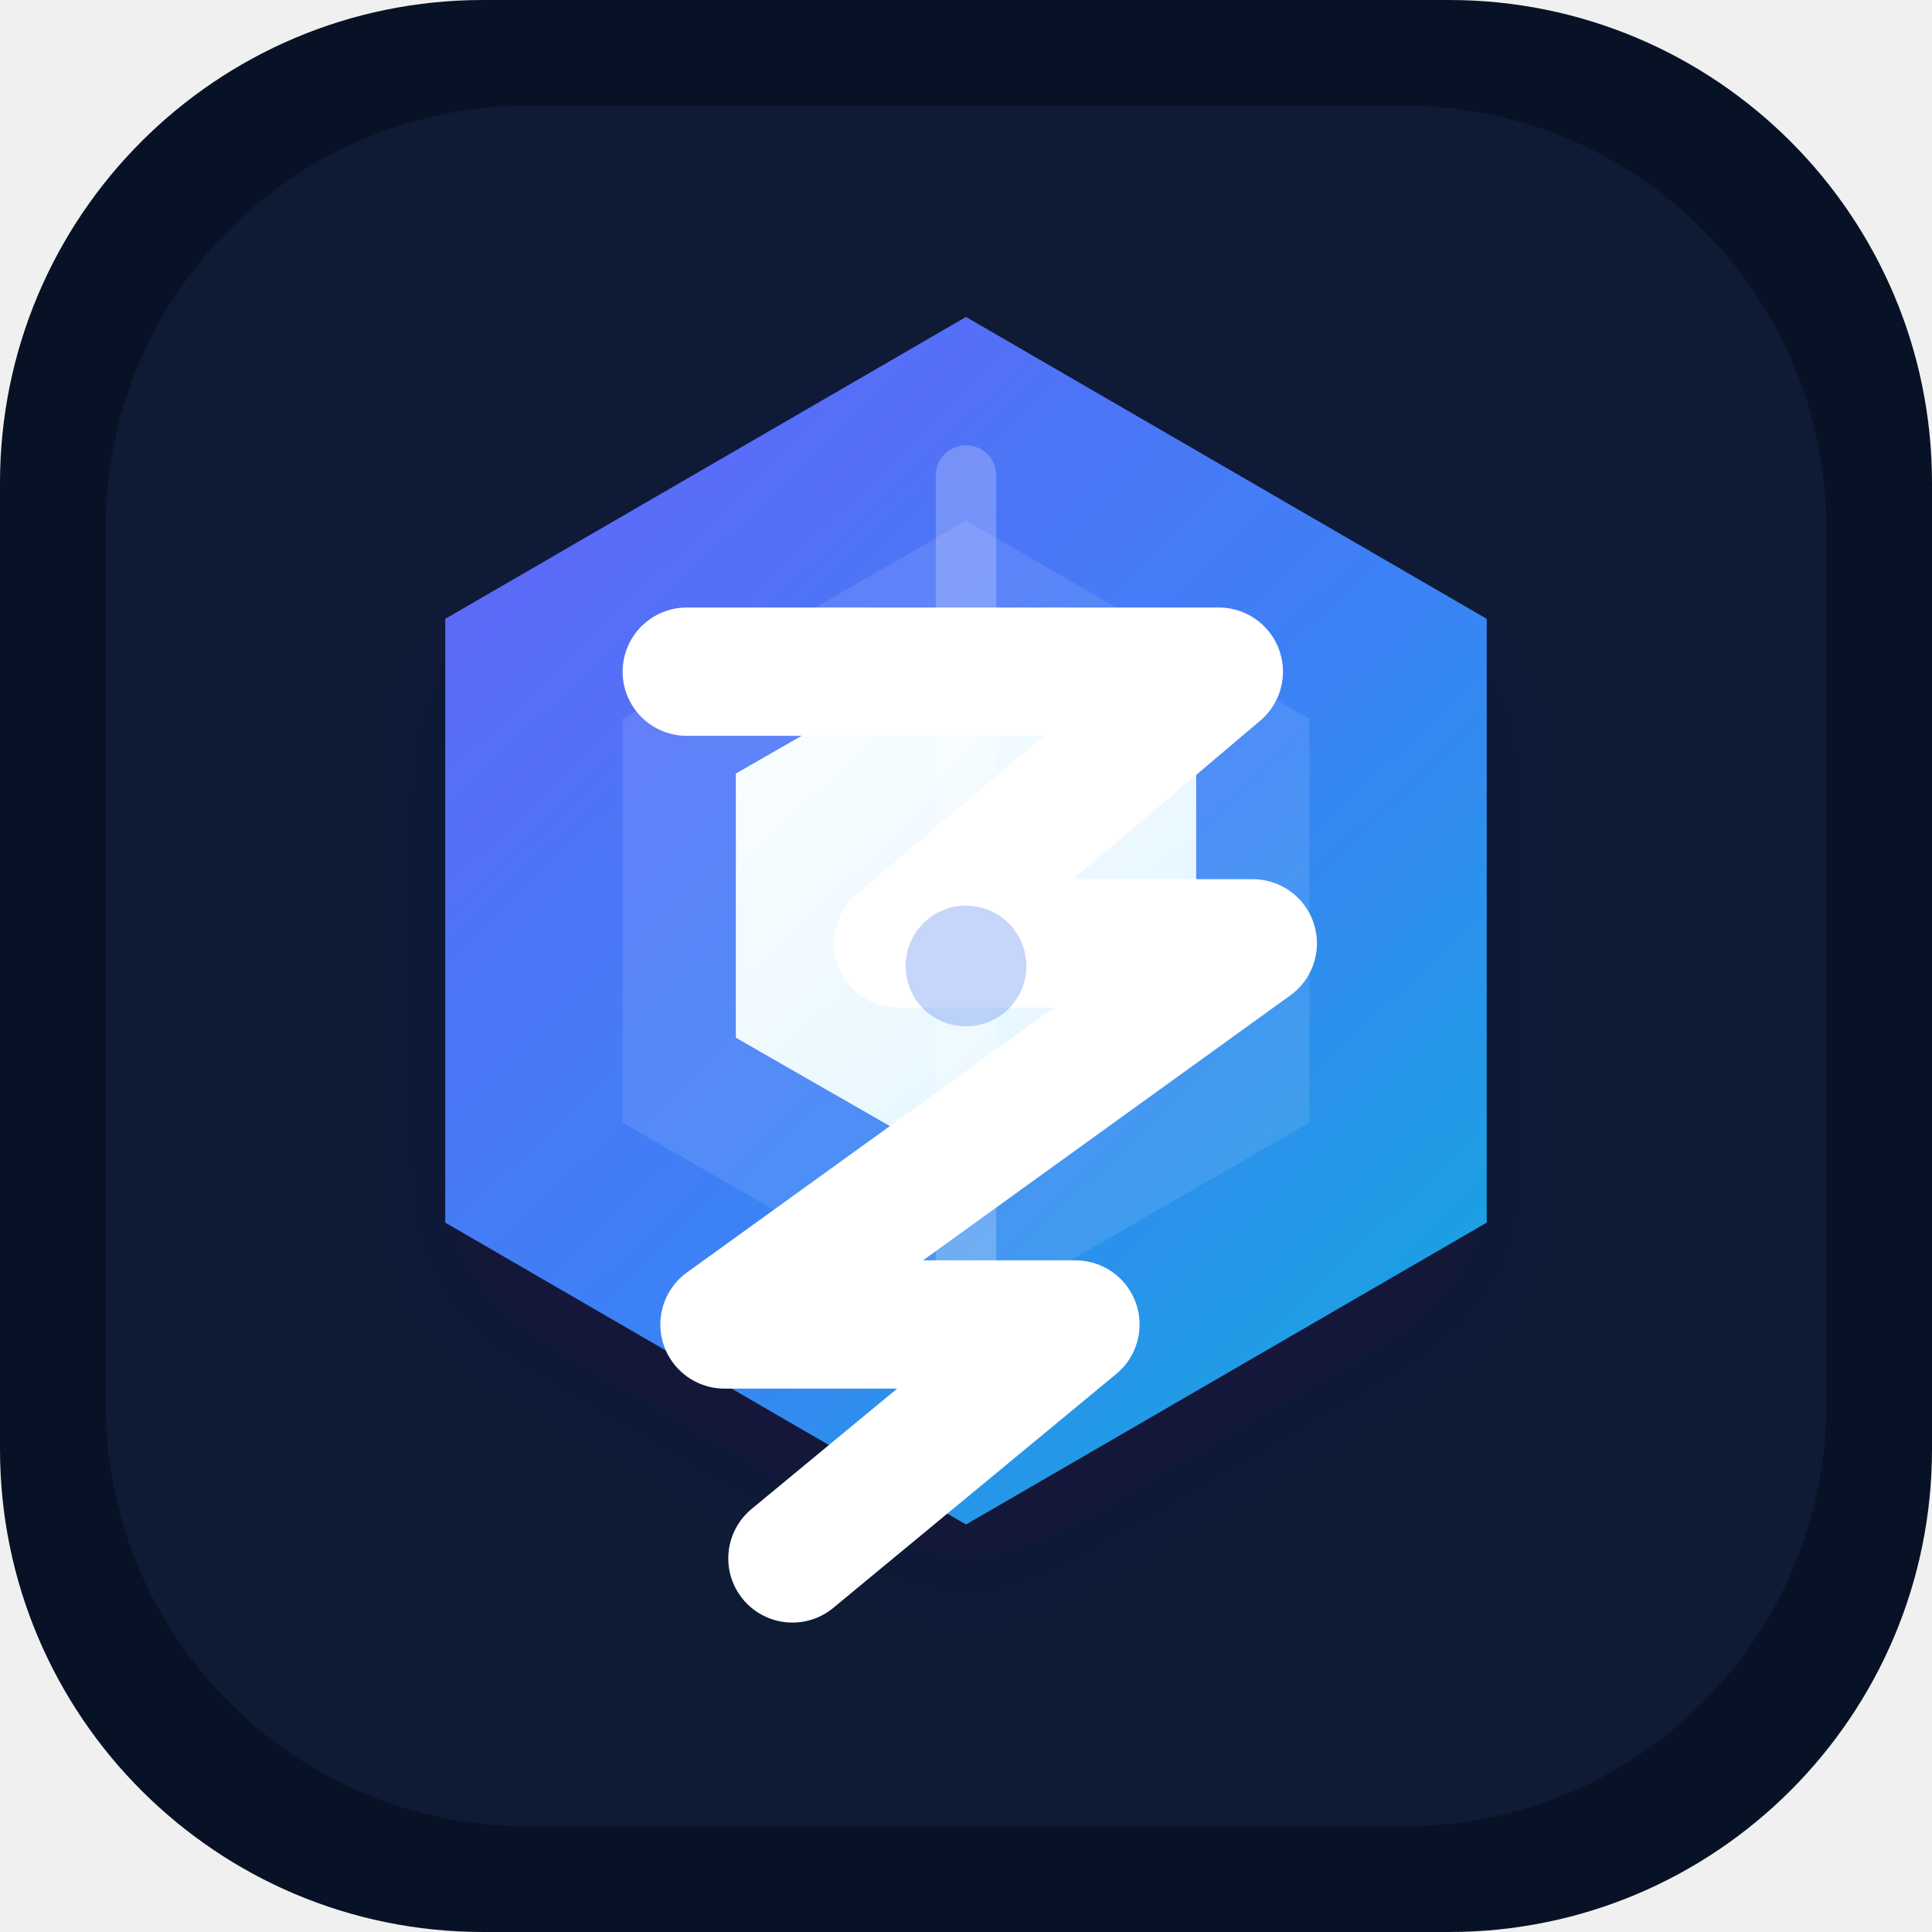
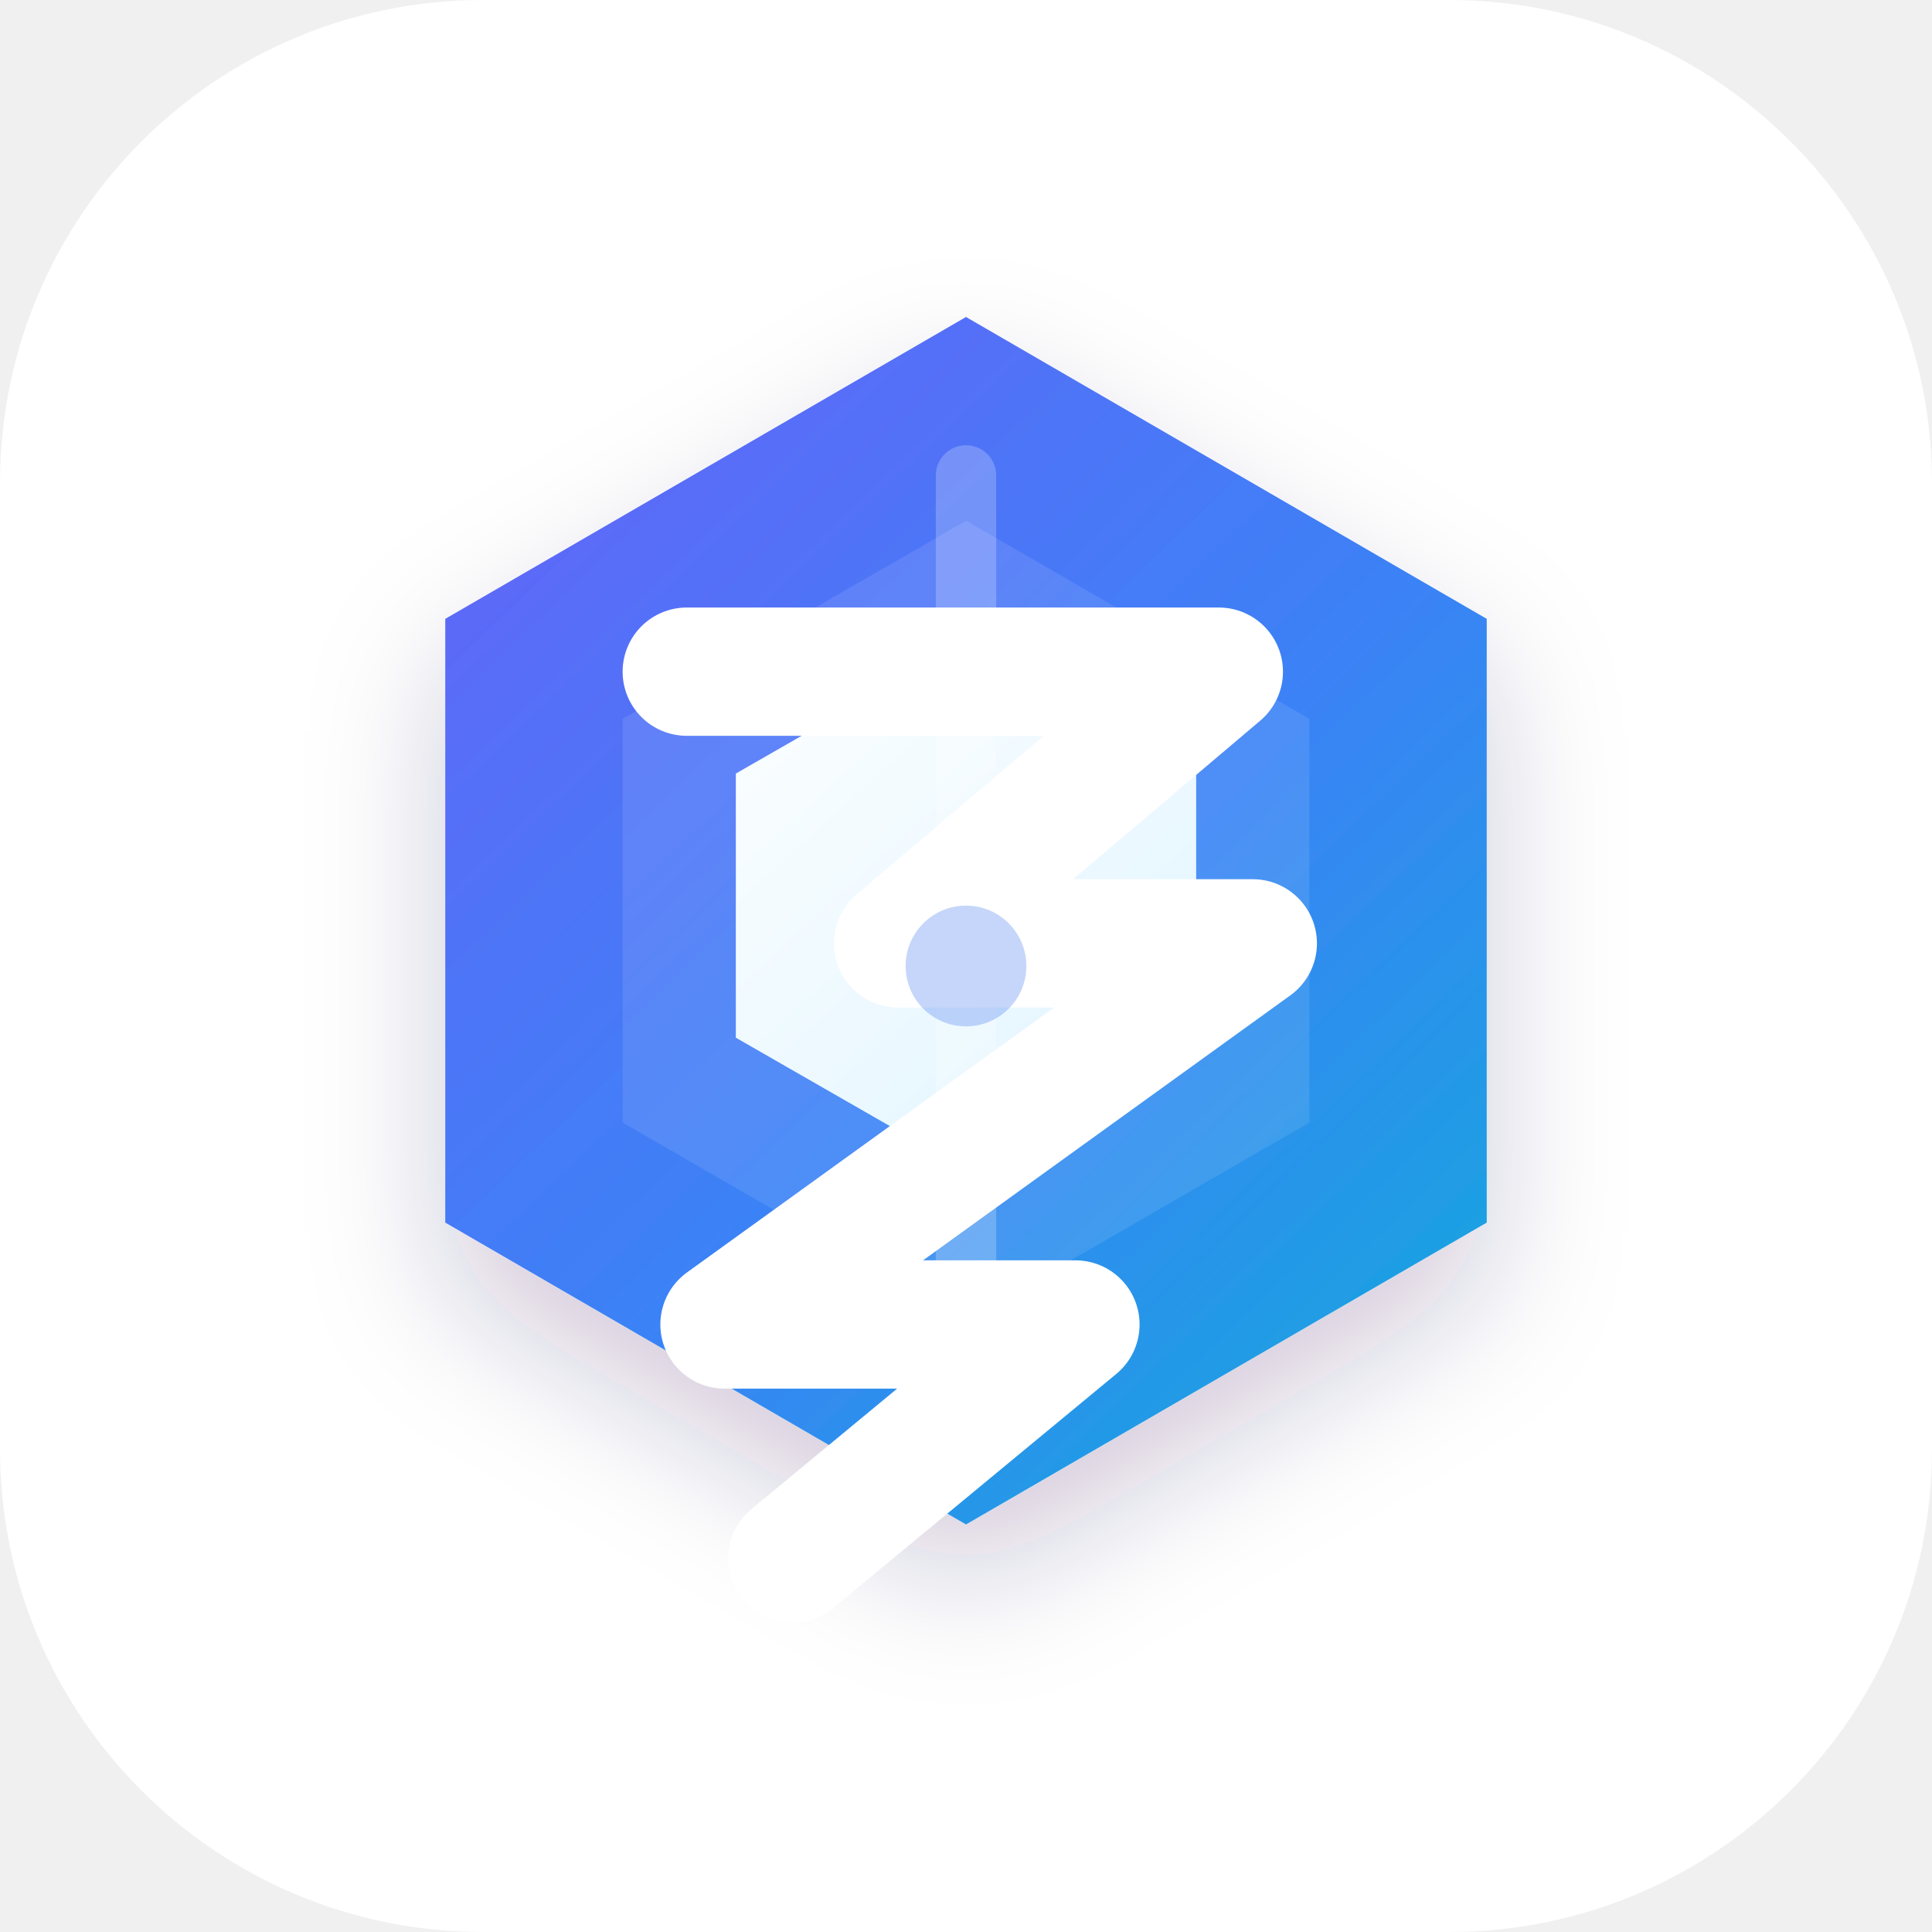
<svg xmlns="http://www.w3.org/2000/svg" viewBox="0 0 512 512" role="img" aria-labelledby="title desc">
  <defs>
    <linearGradient id="icon-bg" x1="84" y1="76" x2="428" y2="436" gradientUnits="userSpaceOnUse">
      <stop offset="0" stop-color="#6D5EF9" />
      <stop offset="0.52" stop-color="#3B82F6" />
      <stop offset="1" stop-color="#06B6D4" />
    </linearGradient>
    <linearGradient id="icon-core" x1="176" y1="168" x2="336" y2="344" gradientUnits="userSpaceOnUse">
      <stop offset="0" stop-color="#FFFFFF" />
      <stop offset="1" stop-color="#D9F2FF" />
    </linearGradient>
    <filter id="icon-shadow" x="-20%" y="-20%" width="140%" height="140%">
      <feDropShadow dx="0" dy="16" stdDeviation="18" flood-color="#1E1B4B" flood-opacity="0.2" />
    </filter>
  </defs>
-   <rect width="512" height="512" rx="128" fill="#081226" />
-   <rect x="28" y="28" width="456" height="456" rx="112" fill="#0F1B35" />
+   <rect width="512" height="512" rx="128" fill="#FFFFFF" />
+   <rect x="28" y="28" width="456" height="456" rx="112" fill="#FFFFFF" />
  <g filter="url(#icon-shadow)">
    <path d="M256 84 394 164V324L256 404 118 324V164L256 84Z" fill="url(#icon-bg)" />
    <path d="M256 138 347 190.5V297.5L256 350 165 297.5V190.5L256 138Z" fill="#FFFFFF" fill-opacity="0.1" />
    <path d="M256 170 317 205V275L256 310 195 275V205L256 170Z" fill="url(#icon-core)" />
  </g>
  <path d="M182 178H323L238 250H332L192 351H285L210 413" fill="none" stroke="#FFFFFF" stroke-width="34" stroke-linecap="round" stroke-linejoin="round" />
  <path d="M256 126V386" fill="none" stroke="#FFFFFF" stroke-opacity="0.22" stroke-width="16" stroke-linecap="round" />
  <circle cx="256" cy="256" r="16" fill="#2563EB" fill-opacity="0.26" />
</svg>
